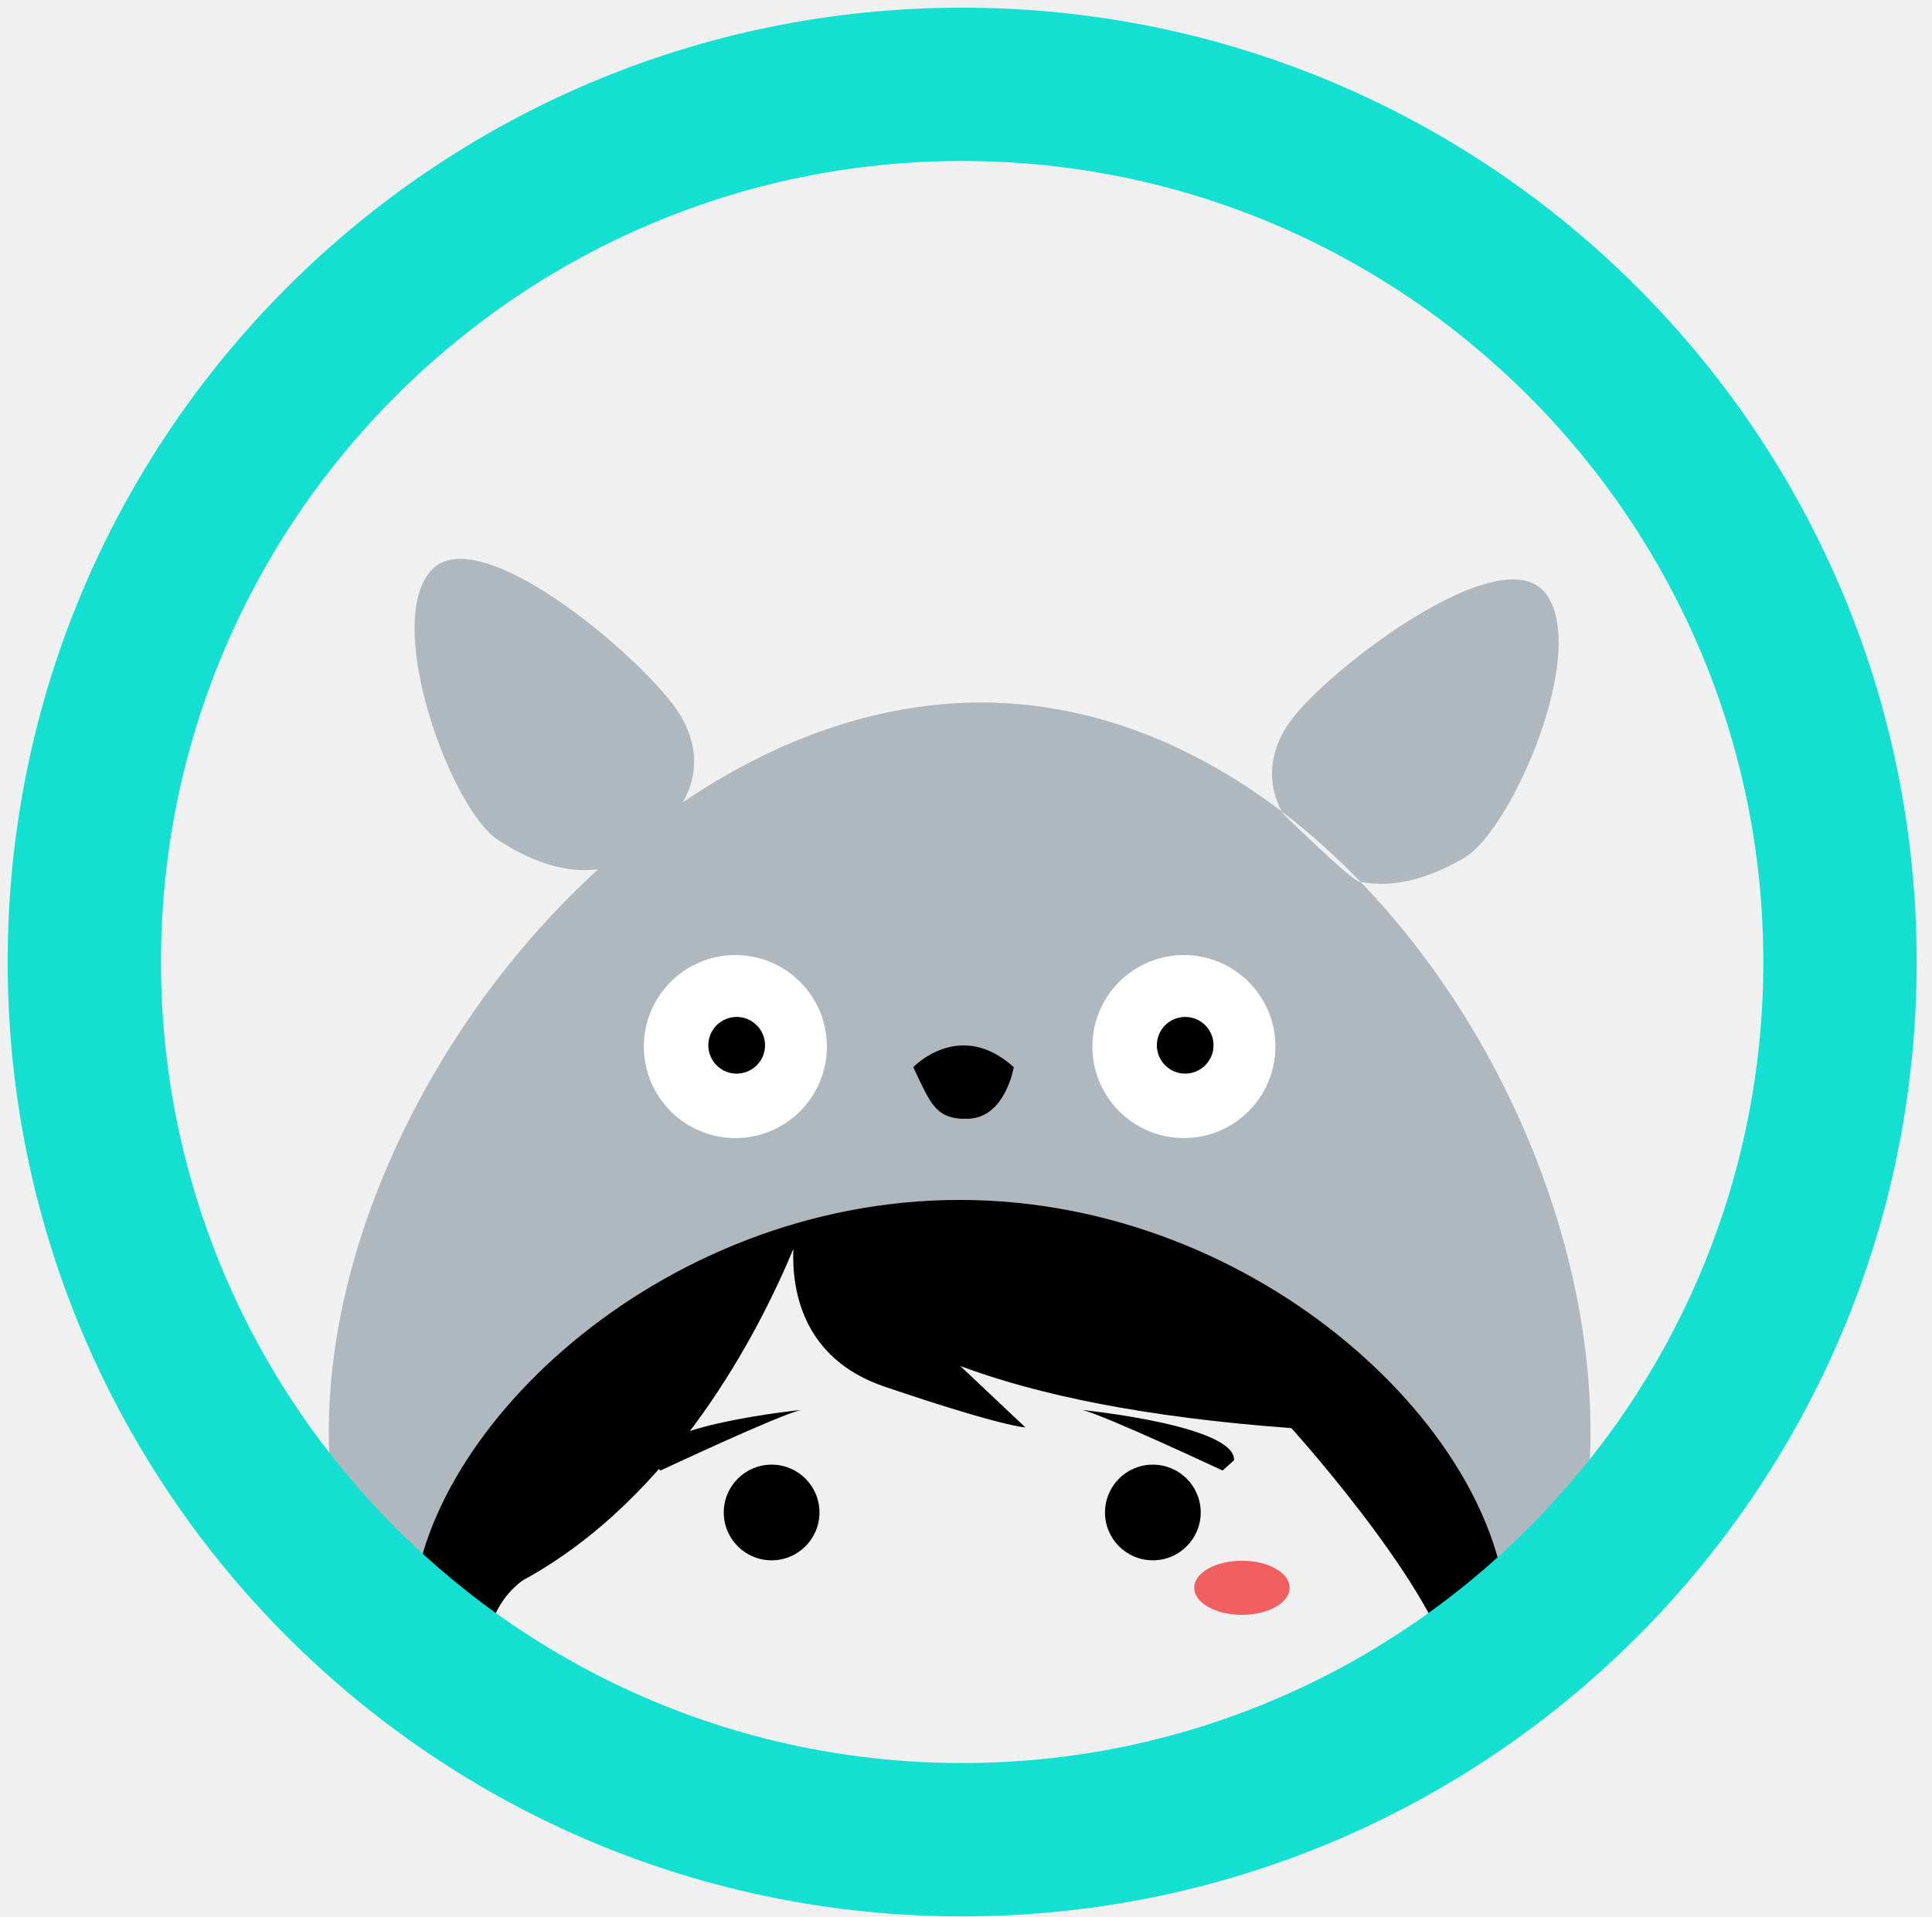
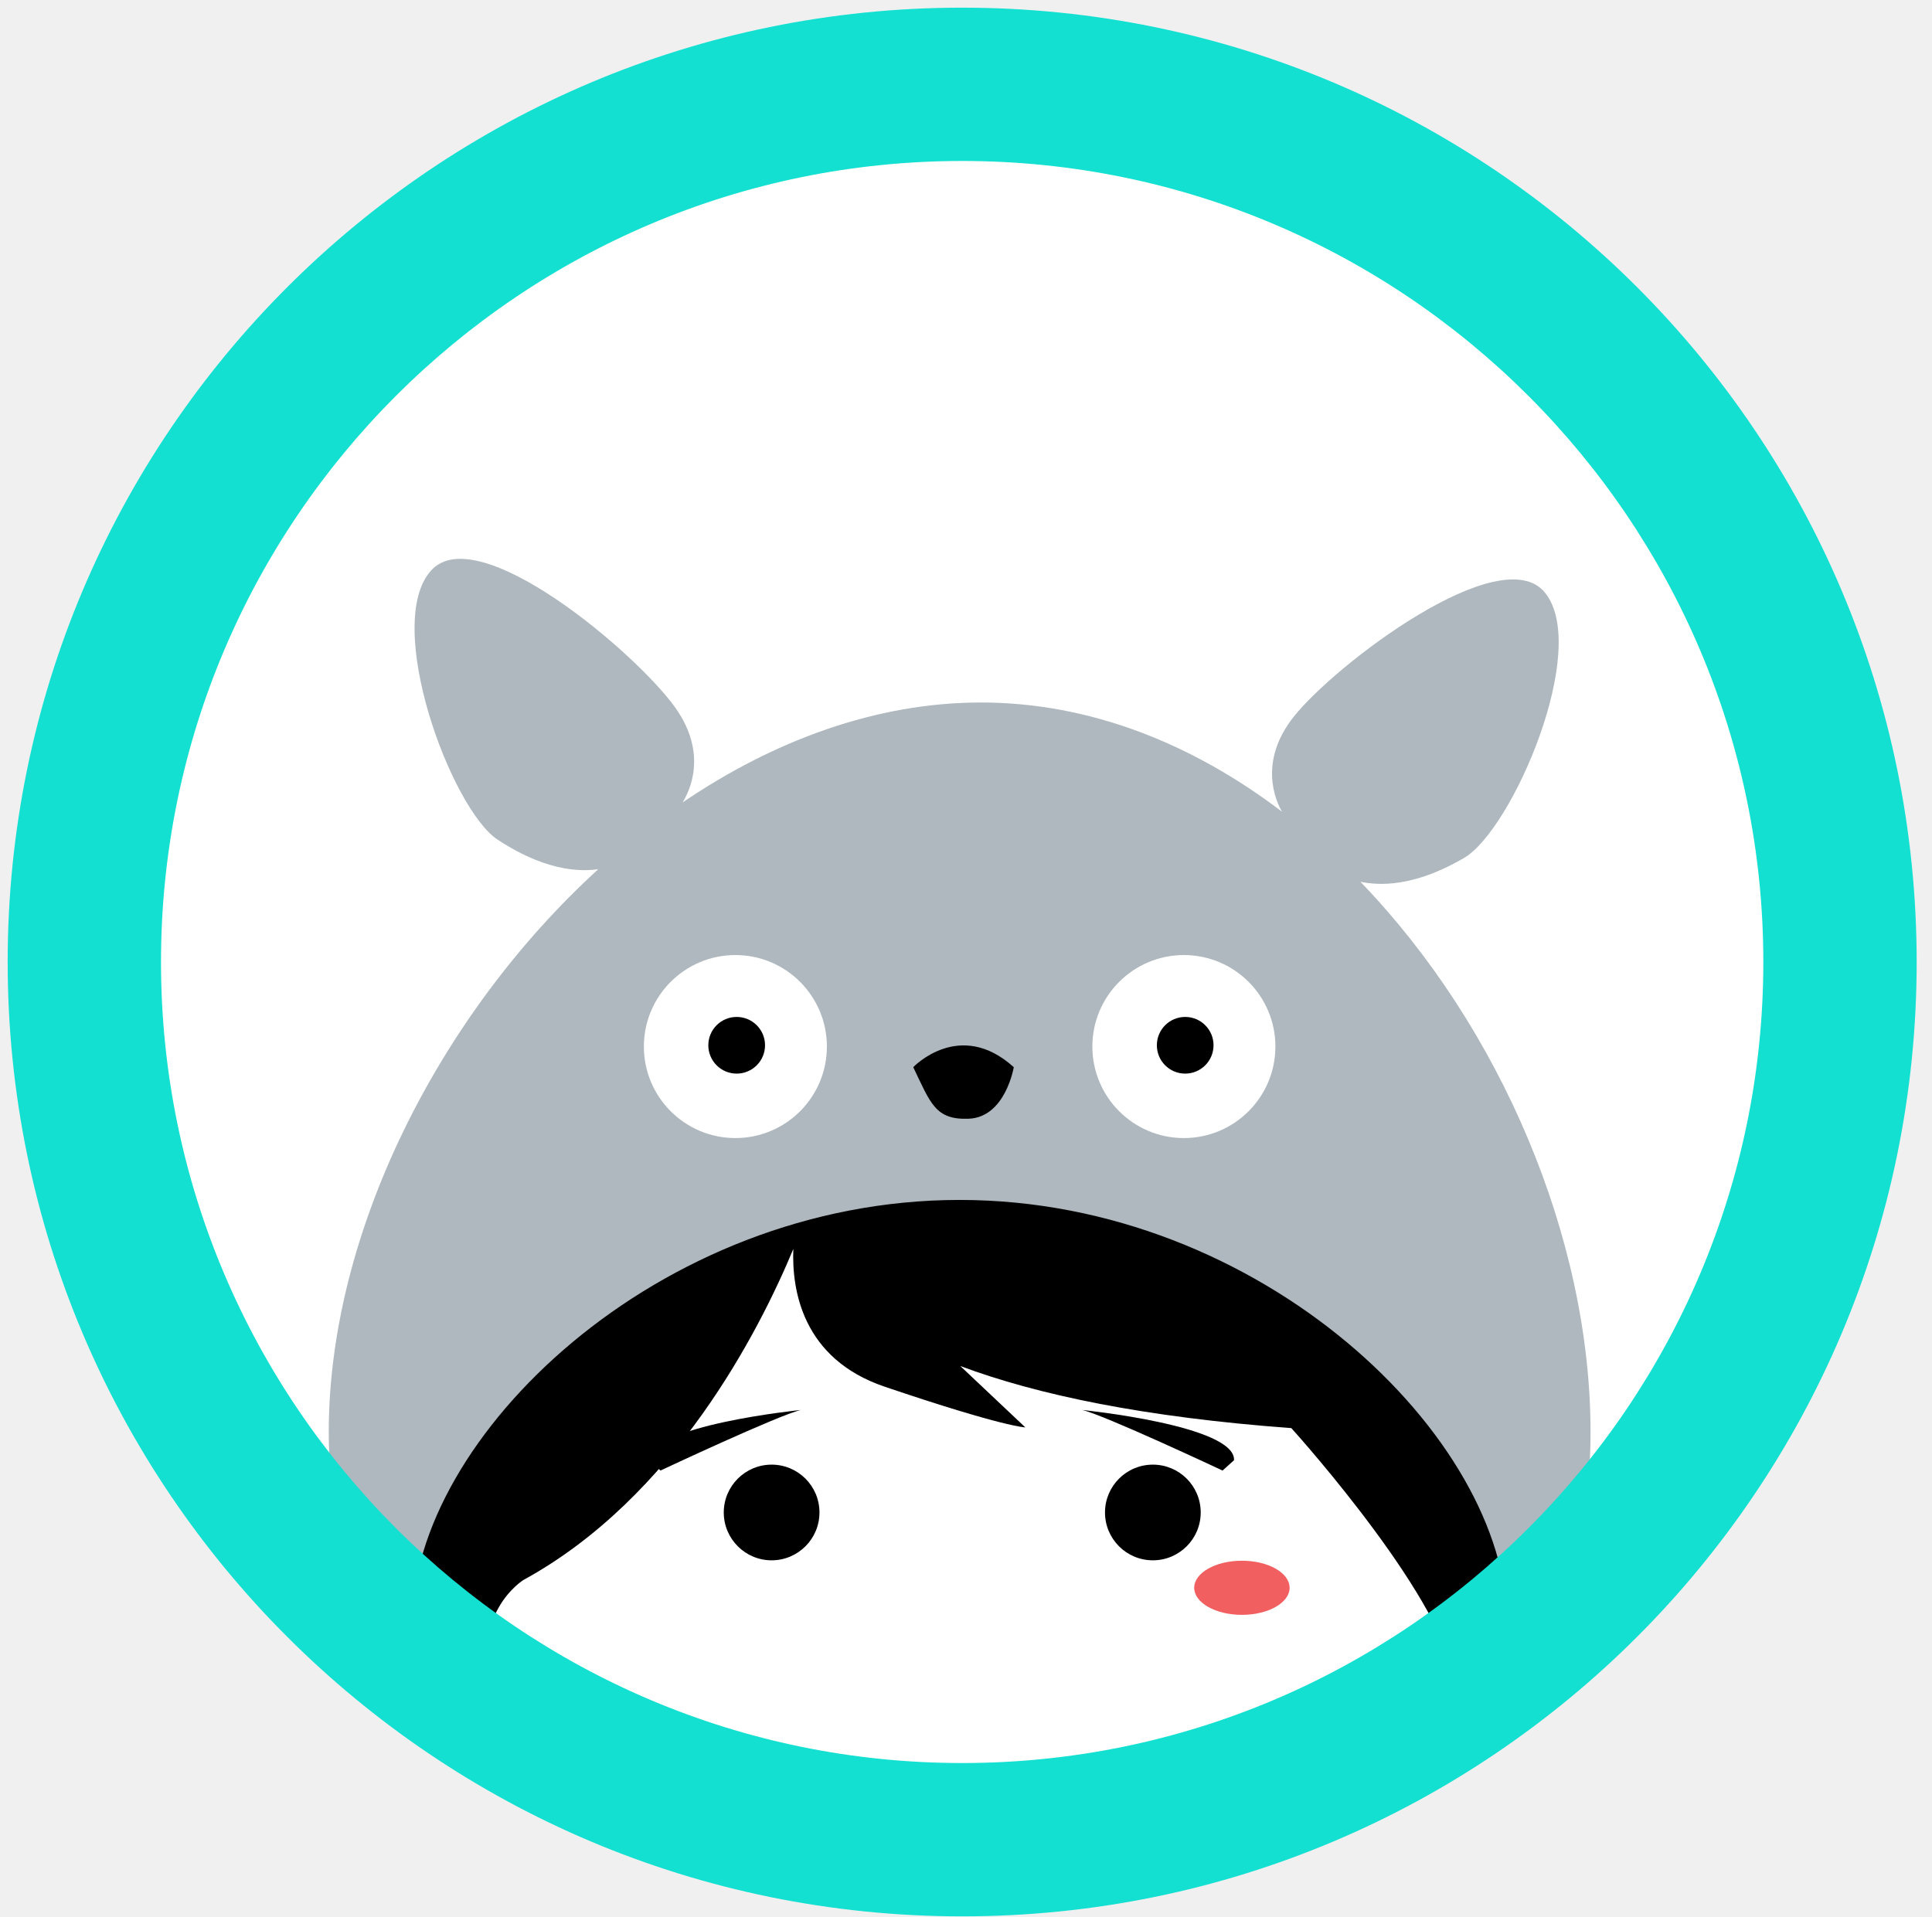
- <svg xmlns="http://www.w3.org/2000/svg" width="252" height="250" viewBox="0 0 252 250">
-   <path d="M188.74 231.514s12.444-13.03 10.532-26.145c-.81-5.53-2.264-8.333-3.674-9.727.03-3.015-.304-5.908-1.18-8.423l1.15.002s-8.552-61.28-90.504-49.43c0 0-6.34 9.265-3.44 19.77-11.243 2.576-41.578 11.4-47.55 32.68-7.367 26.224 10.39 31.018 10.39 31.018-3.53-10.592 3.803-15.136 3.803-15.136 19.708-10.77 30.76-32.49 35.212-43.184-.208 5.25 1.124 14.31 11.926 17.968 15.632 5.296 18.336 5.304 18.336 5.304l-8.48-8.004c10.05 3.758 23.994 6.69 43.178 8.098 1.386 1.54 20.323 22.768 21.344 33.37l-.035.4-1.01 11.438zM106.887 197.31c0 3.448-2.794 6.243-6.24 6.243-3.442 0-6.243-2.795-6.243-6.242s2.8-6.24 6.244-6.24c3.445 0 6.24 2.793 6.24 6.24M156.614 197.31c0 3.448-2.793 6.243-6.242 6.243-3.447 0-6.242-2.795-6.242-6.242s2.795-6.24 6.242-6.24c3.45 0 6.242 2.793 6.242 6.24" />
-   <path fill="#F25F60" d="M168.21 207.138c0 1.948-2.783 3.53-6.22 3.53-3.44 0-6.222-1.582-6.222-3.53 0-1.952 2.782-3.532 6.222-3.532 3.437 0 6.22 1.58 6.22 3.532" />
-   <path d="M104.478 183.938s-20.06 2.016-19.824 6.557l1.498 1.345s15.584-7.314 18.326-7.902M141.14 183.938s20.056 2.016 19.82 6.557l-1.496 1.345s-15.582-7.314-18.324-7.902" />
-   <path fill="#AEB8BE" d="M127.944 91.647c-43.916 0-85.062 51.232-85.062 95.148 0 16.012 5.47 28.834 14.55 38.672-2.374-4.338-3.66-8.97-3.66-13.793 0-24.043 31.965-55.135 71.4-55.135 39.43 0 71.395 31.09 71.395 55.134 0 7.146-2.824 13.89-7.827 19.84 11.676-10.408 18.718-25.193 18.718-44.72 0-43.915-35.598-95.147-79.514-95.147M167.42 106.227s-4.13-5.834 1.314-12.708c5.44-6.875 27.044-23.226 32.773-16.217 5.953 7.28-4.25 30.953-10.54 34.62-7.885 4.605-12.64 3.208-13.64 3.103-1.002-.104-9.907-8.8-9.907-8.8M88.735 105.116s4.436-5.604-.626-12.76C83.037 85.2 62.35 67.714 56.25 74.404c-6.335 6.953 2.58 31.134 8.662 35.137 7.626 5.02 12.446 3.878 13.457 3.83 1.008-.046 10.365-8.254 10.365-8.254" />
-   <path fill="#fff" d="M107.856 136.53c0 6.59-5.346 11.94-11.934 11.94-6.594 0-11.94-5.35-11.94-11.94s5.347-11.937 11.94-11.937c6.59 0 11.934 5.348 11.934 11.938" />
-   <path d="M99.787 136.363c0 2.043-1.657 3.697-3.7 3.697-2.044 0-3.697-1.654-3.697-3.697s1.653-3.697 3.697-3.697c2.043 0 3.7 1.654 3.7 3.697" />
-   <path fill="#fff" d="M166.358 136.53c0 6.59-5.348 11.94-11.937 11.94-6.59 0-11.938-5.35-11.938-11.94s5.348-11.937 11.94-11.937c6.59 0 11.936 5.348 11.936 11.938" />
-   <path d="M158.286 136.363c0 2.043-1.655 3.697-3.695 3.697-2.045 0-3.697-1.654-3.697-3.697s1.652-3.697 3.698-3.697c2.04 0 3.696 1.654 3.696 3.697M119.12 139.22s6.052-6.388 13.112 0c0 0-1.087 6.543-5.886 6.724-4.327.167-4.955-1.973-7.226-6.723" />
-   <path fill="#13E0D1" d="M125.5 21C183.12 21 230 67.878 230 125.5c0 57.62-46.88 104.5-104.5 104.5C67.878 230 21 183.12 21 125.5 21 67.878 67.878 21 125.5 21m0-20C56.74 1 1 56.74 1 125.5 1 194.26 56.74 250 125.5 250S250 194.26 250 125.5C250 56.74 194.26 1 125.5 1z" />
+ <svg xmlns="http://www.w3.org/2000/svg" version="1.1" id="Layer_1" x="0px" y="0px" width="252px" height="250px" viewBox="0 0 252 250" enable-background="new 0 0 252 250" xml:space="preserve">
+   <circle fill="#FFFFFF" cx="127" cy="128" r="117.5" />
+   <path d="M188.74,231.514c0,0,12.443-13.029,10.531-26.145c-0.811-5.53-2.265-8.333-3.674-9.727c0.029-3.017-0.305-5.908-1.181-8.425  l1.149,0.002c0,0-8.553-61.278-90.503-49.43c0,0-6.34,9.267-3.44,19.771c-11.243,2.575-41.578,11.399-47.55,32.681  c-7.367,26.224,10.39,31.018,10.39,31.018c-3.53-10.592,3.803-15.136,3.803-15.136c19.708-10.77,30.76-32.49,35.212-43.184  c-0.208,5.25,1.124,14.31,11.926,17.968c15.632,5.296,18.336,5.304,18.336,5.304l-8.48-8.004  c10.048,3.758,23.994,6.689,43.177,8.098c1.387,1.541,20.322,22.77,21.345,33.37l-0.035,0.4l-1.01,11.438H188.74L188.74,231.514z   M106.887,197.311c0,3.447-2.794,6.242-6.24,6.242c-3.442,0-6.243-2.795-6.243-6.242c0-3.445,2.8-6.24,6.244-6.24  C104.093,191.07,106.888,193.864,106.887,197.311 M156.614,197.311c0,3.447-2.794,6.242-6.242,6.242  c-3.447,0-6.242-2.795-6.242-6.242c0-3.445,2.795-6.24,6.242-6.24C153.822,191.07,156.614,193.864,156.614,197.311" />
+   <path fill="#AEB8BE" d="M177.454,115.043c-0.002,0-0.003,0-0.005,0l0.002-0.003C177.452,115.041,177.453,115.042,177.454,115.043  c1.214,0.179,5.897,1.326,13.513-3.121c6.29-3.667,16.493-27.34,10.54-34.62c-5.729-7.009-27.333,9.342-32.772,16.217  c-4.67,5.897-2.299,11.017-1.529,12.356l-0.007,0.006c-11.581-8.817-24.978-14.236-39.255-14.236v0.001  c-13.622,0-26.977,4.933-38.919,13.044c0.891-1.416,3.34-6.32-0.915-12.335C83.037,85.2,62.35,67.714,56.25,74.404  c-6.335,6.953,2.58,31.134,8.662,35.137c6.984,4.598,11.605,4.028,13.112,3.862c-20.792,18.979-35.142,47.458-35.142,73.392  c0,16.012,5.47,28.834,14.55,38.672c-2.374-4.338-3.66-8.97-3.66-13.793c0-24.043,31.965-55.135,71.4-55.135  c39.43,0,71.395,31.09,71.395,55.134c0,7.146-2.822,13.89-7.825,19.841c11.676-10.408,18.718-25.192,18.718-44.721  C207.458,161.598,195.736,133.998,177.454,115.043z" />
+   <path fill="#F25F60" d="M168.21,207.139c0,1.947-2.783,3.529-6.22,3.529c-3.44,0-6.223-1.582-6.223-3.529  c0-1.953,2.781-3.533,6.223-3.533C165.427,203.605,168.21,205.186,168.21,207.139" />
+   <path d="M104.478,183.938c0,0-20.06,2.018-19.824,6.559l1.498,1.345C86.152,191.84,101.736,184.525,104.478,183.938   M141.141,183.938c0,0,20.055,2.018,19.819,6.559l-1.496,1.345C159.464,191.84,143.882,184.525,141.141,183.938" />
+   <path fill="#FFFFFF" d="M107.856,136.53c0,6.59-5.346,11.938-11.934,11.938c-6.594,0-11.94-5.35-11.94-11.938  c0-6.591,5.347-11.938,11.94-11.938C102.512,124.593,107.856,129.941,107.856,136.53" />
+   <path d="M99.787,136.363c0,2.043-1.657,3.697-3.7,3.697c-2.044,0-3.697-1.654-3.697-3.697s1.653-3.697,3.697-3.697  C98.13,132.666,99.787,134.32,99.787,136.363" />
+   <path fill="#FFFFFF" d="M166.357,136.53c0,6.59-5.349,11.938-11.938,11.938c-6.59,0-11.938-5.35-11.938-11.938  c0-6.591,5.349-11.938,11.939-11.938c6.592,0,11.938,5.35,11.938,11.938" />
+   <path d="M158.286,136.363c0,2.043-1.655,3.697-3.695,3.697c-2.045,0-3.696-1.654-3.696-3.697s1.651-3.697,3.697-3.697  c2.04,0,3.696,1.654,3.696,3.697 M119.12,139.22c0,0,6.052-6.388,13.112,0c0,0-1.088,6.544-5.886,6.724  C122.019,146.111,121.391,143.971,119.12,139.22" />
+   <path fill="#13E0D1" d="M125.5,21C183.12,21,230,67.878,230,125.5c0,57.62-46.88,104.5-104.5,104.5C67.878,230,21,183.12,21,125.5  C21,67.878,67.878,21,125.5,21 M125.5,1C56.74,1,1,56.74,1,125.5S56.74,250,125.5,250S250,194.26,250,125.5S194.26,1,125.5,1z" />
</svg>
